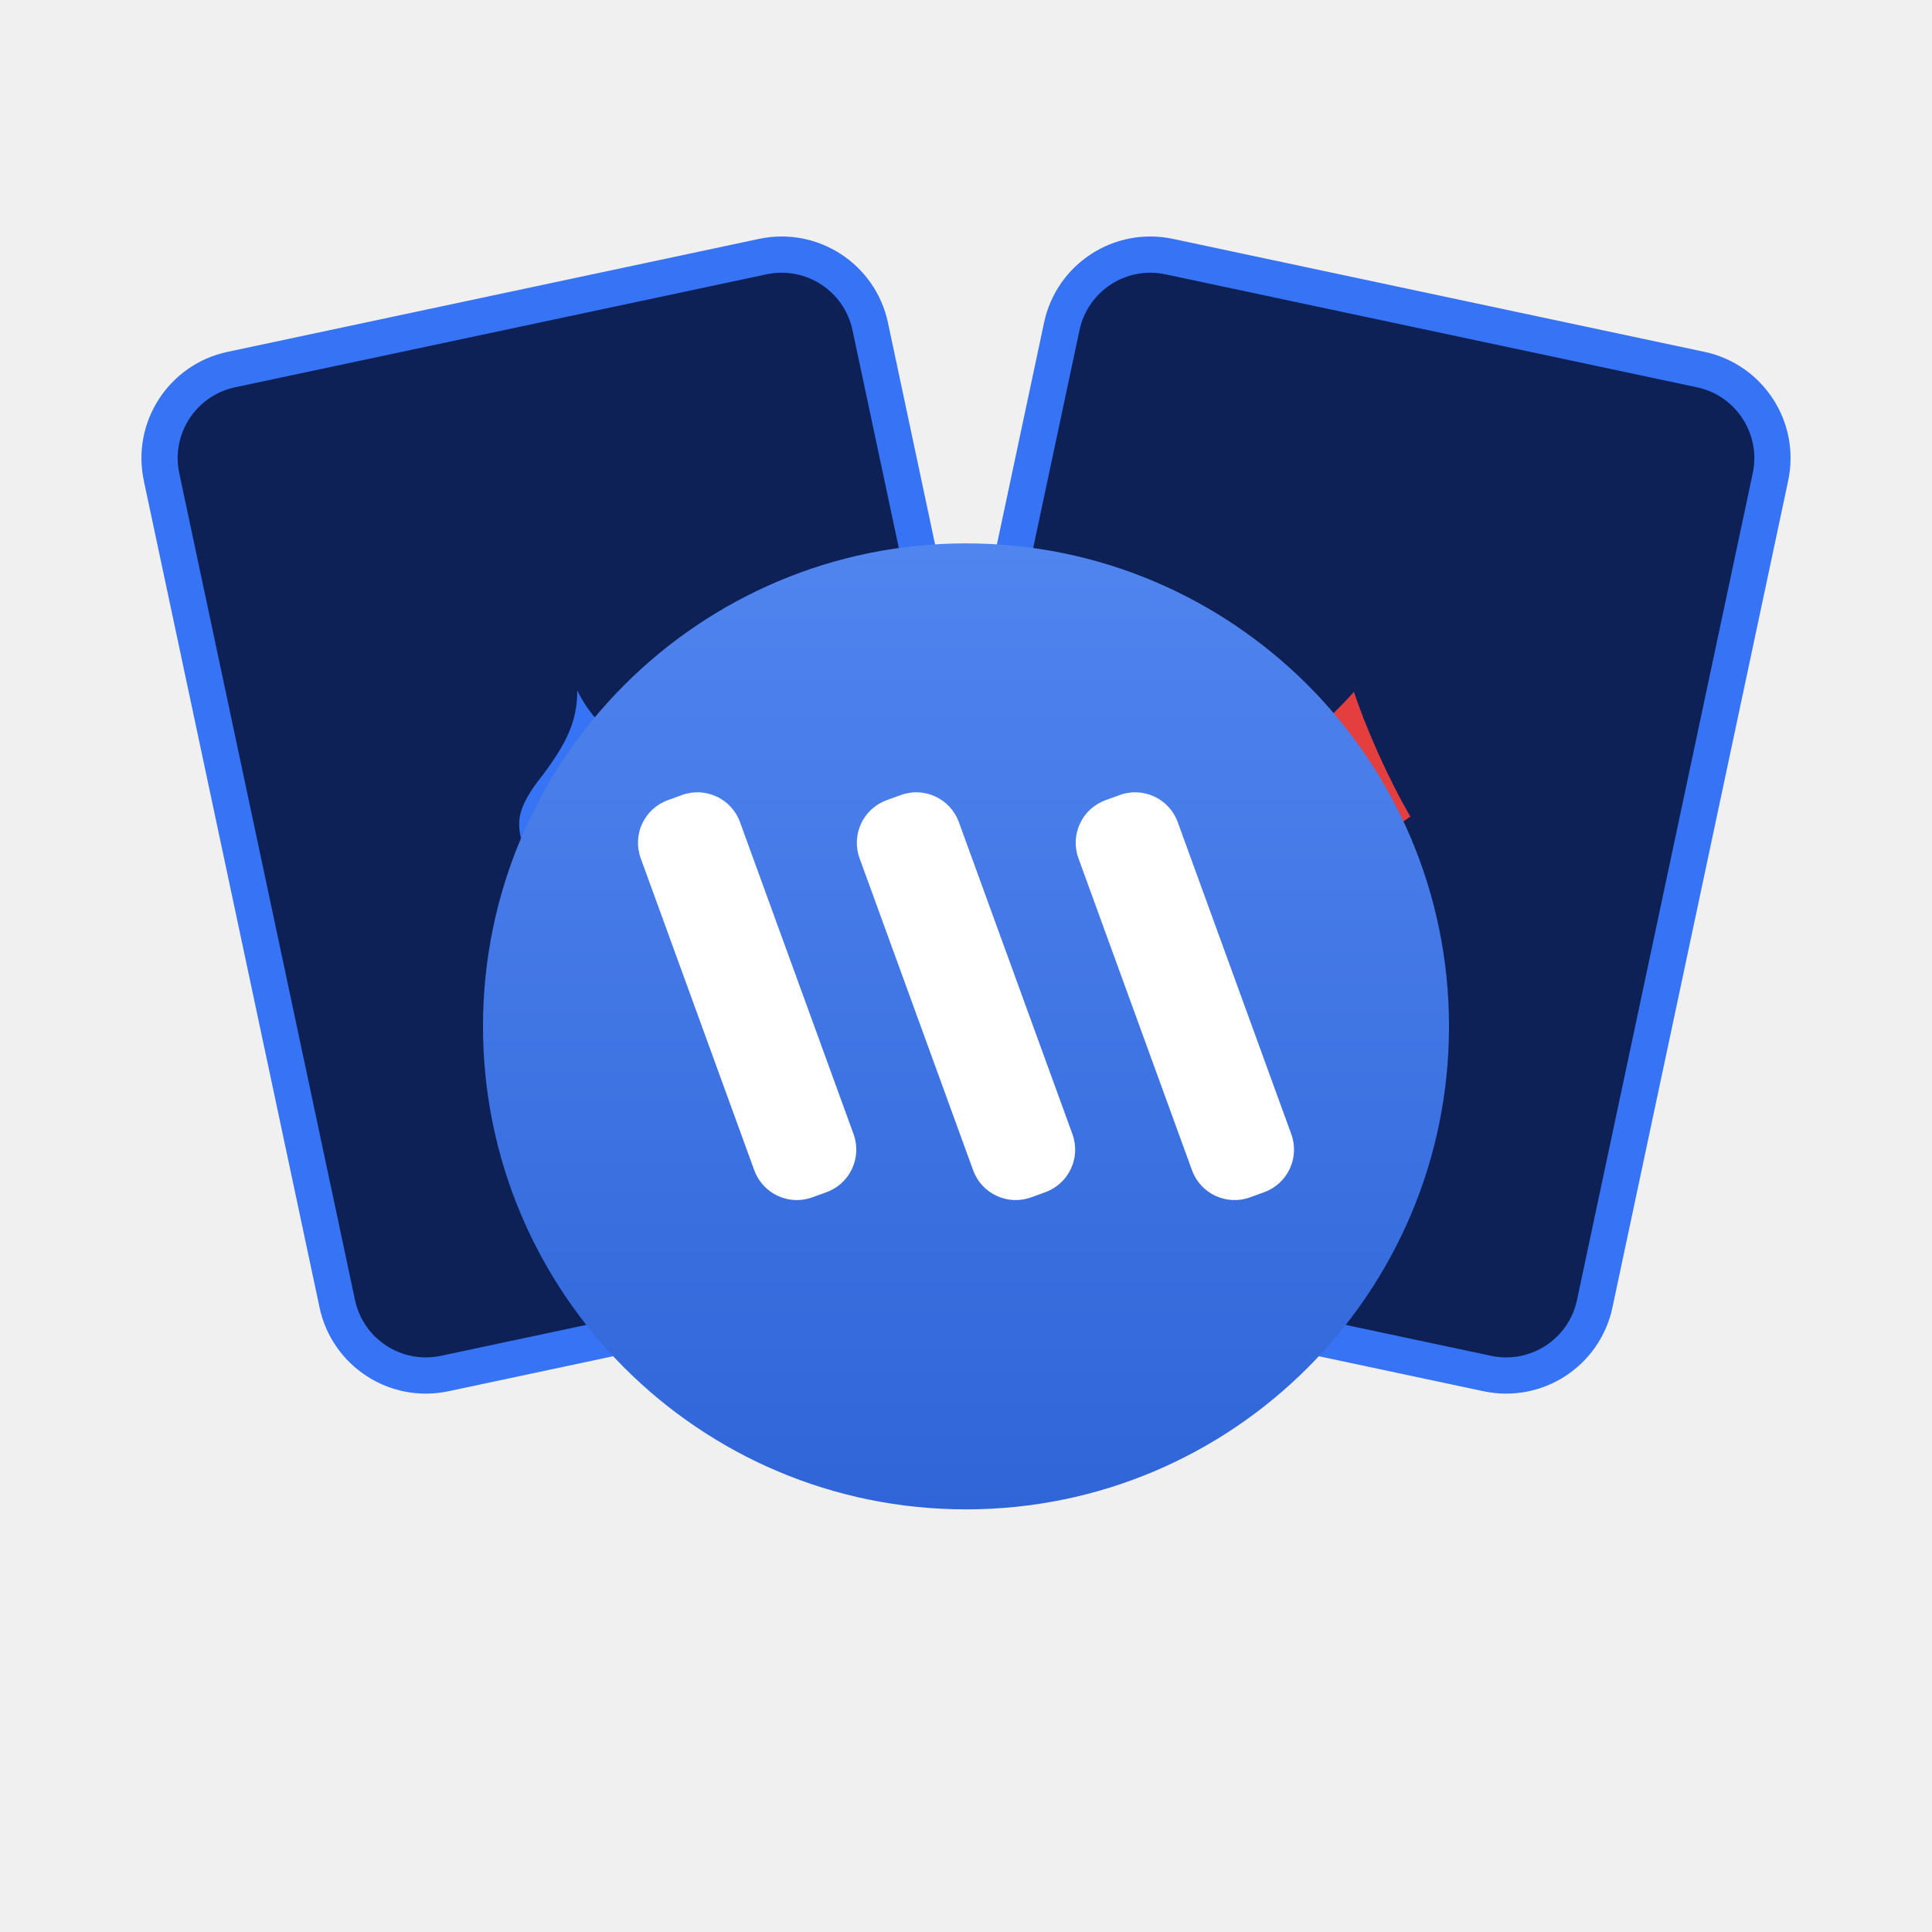
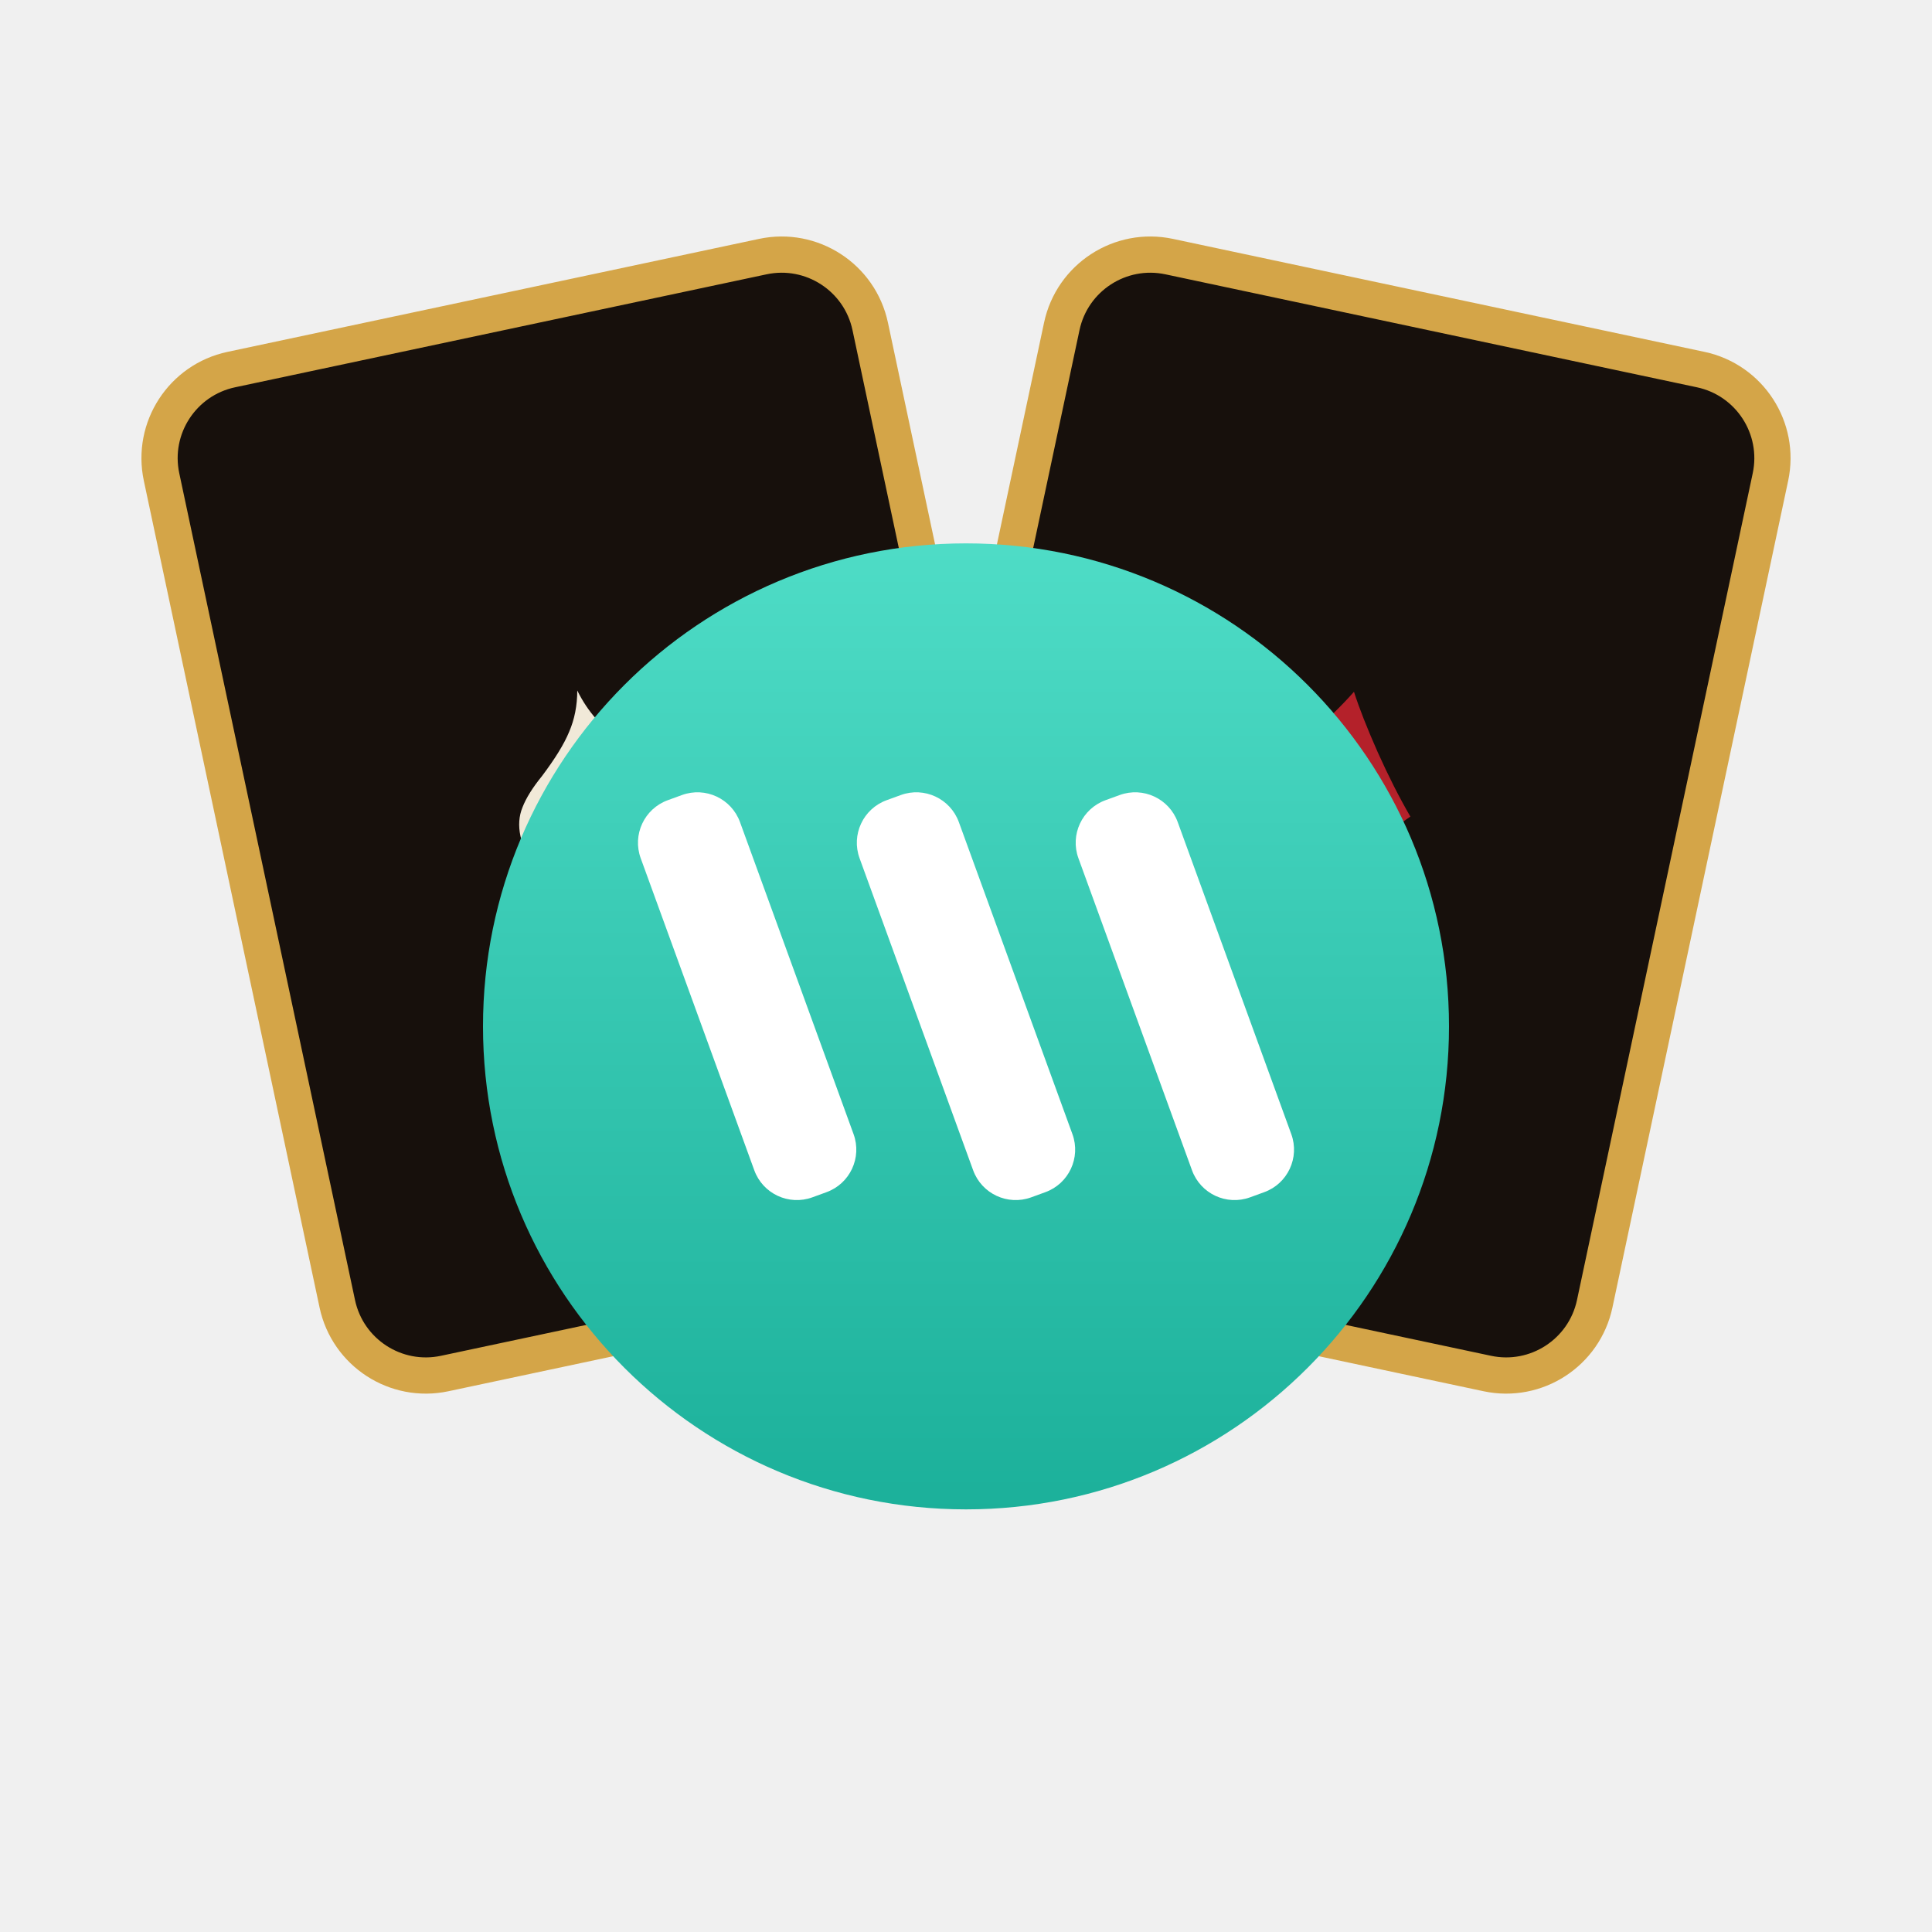
<svg xmlns="http://www.w3.org/2000/svg" viewBox="0 0 64 64" fill="none">
  <defs>
    <linearGradient id="incoGrad" x1="32" y1="8" x2="32" y2="56" gradientUnits="userSpaceOnUse">
-       <stop offset="0%" stop-color="#5a8ff7" />
-       <stop offset="100%" stop-color="#2a5fd4" />
+       <stop offset="0%" stop-color="#5eead4" />
+       <stop offset="100%" stop-color="#12a892" />
    </linearGradient>
  </defs>
-   <rect x="8" y="10" width="24" height="34" rx="3" fill="#0d2157" stroke="#3673F5" stroke-width="1.2" transform="rotate(-12 20 27)" />
-   <text x="20" y="30" text-anchor="middle" font-size="12" fill="#3673F5" transform="rotate(-12 20 27)">♠</text>
-   <rect x="32" y="10" width="24" height="34" rx="3" fill="#0d2157" stroke="#3673F5" stroke-width="1.2" transform="rotate(12 44 27)" />
-   <text x="44" y="30" text-anchor="middle" font-size="12" fill="#e53e3e" transform="rotate(12 44 27)">♦</text>
+   <rect x="8" y="10" width="24" height="34" rx="3" fill="#17100c" stroke="#d4a548" stroke-width="1.2" transform="rotate(-12 20 27)" />
+   <text x="20" y="30" text-anchor="middle" font-size="12" fill="#f1e9d8" transform="rotate(-12 20 27)">♠</text>
+   <rect x="32" y="10" width="24" height="34" rx="3" fill="#17100c" stroke="#d4a548" stroke-width="1.2" transform="rotate(12 44 27)" />
+   <text x="44" y="30" text-anchor="middle" font-size="12" fill="#b4212a" transform="rotate(12 44 27)">♦</text>
  <circle cx="32" cy="34" r="16" fill="url(#incoGrad)" />
  <rect x="23" y="26" width="3.5" height="14" rx="1.5" fill="white" transform="rotate(-20 24.75 33)" />
  <rect x="30.25" y="26" width="3.5" height="14" rx="1.5" fill="white" transform="rotate(-20 32 33)" />
  <rect x="37.5" y="26" width="3.5" height="14" rx="1.5" fill="white" transform="rotate(-20 39.25 33)" />
</svg>
